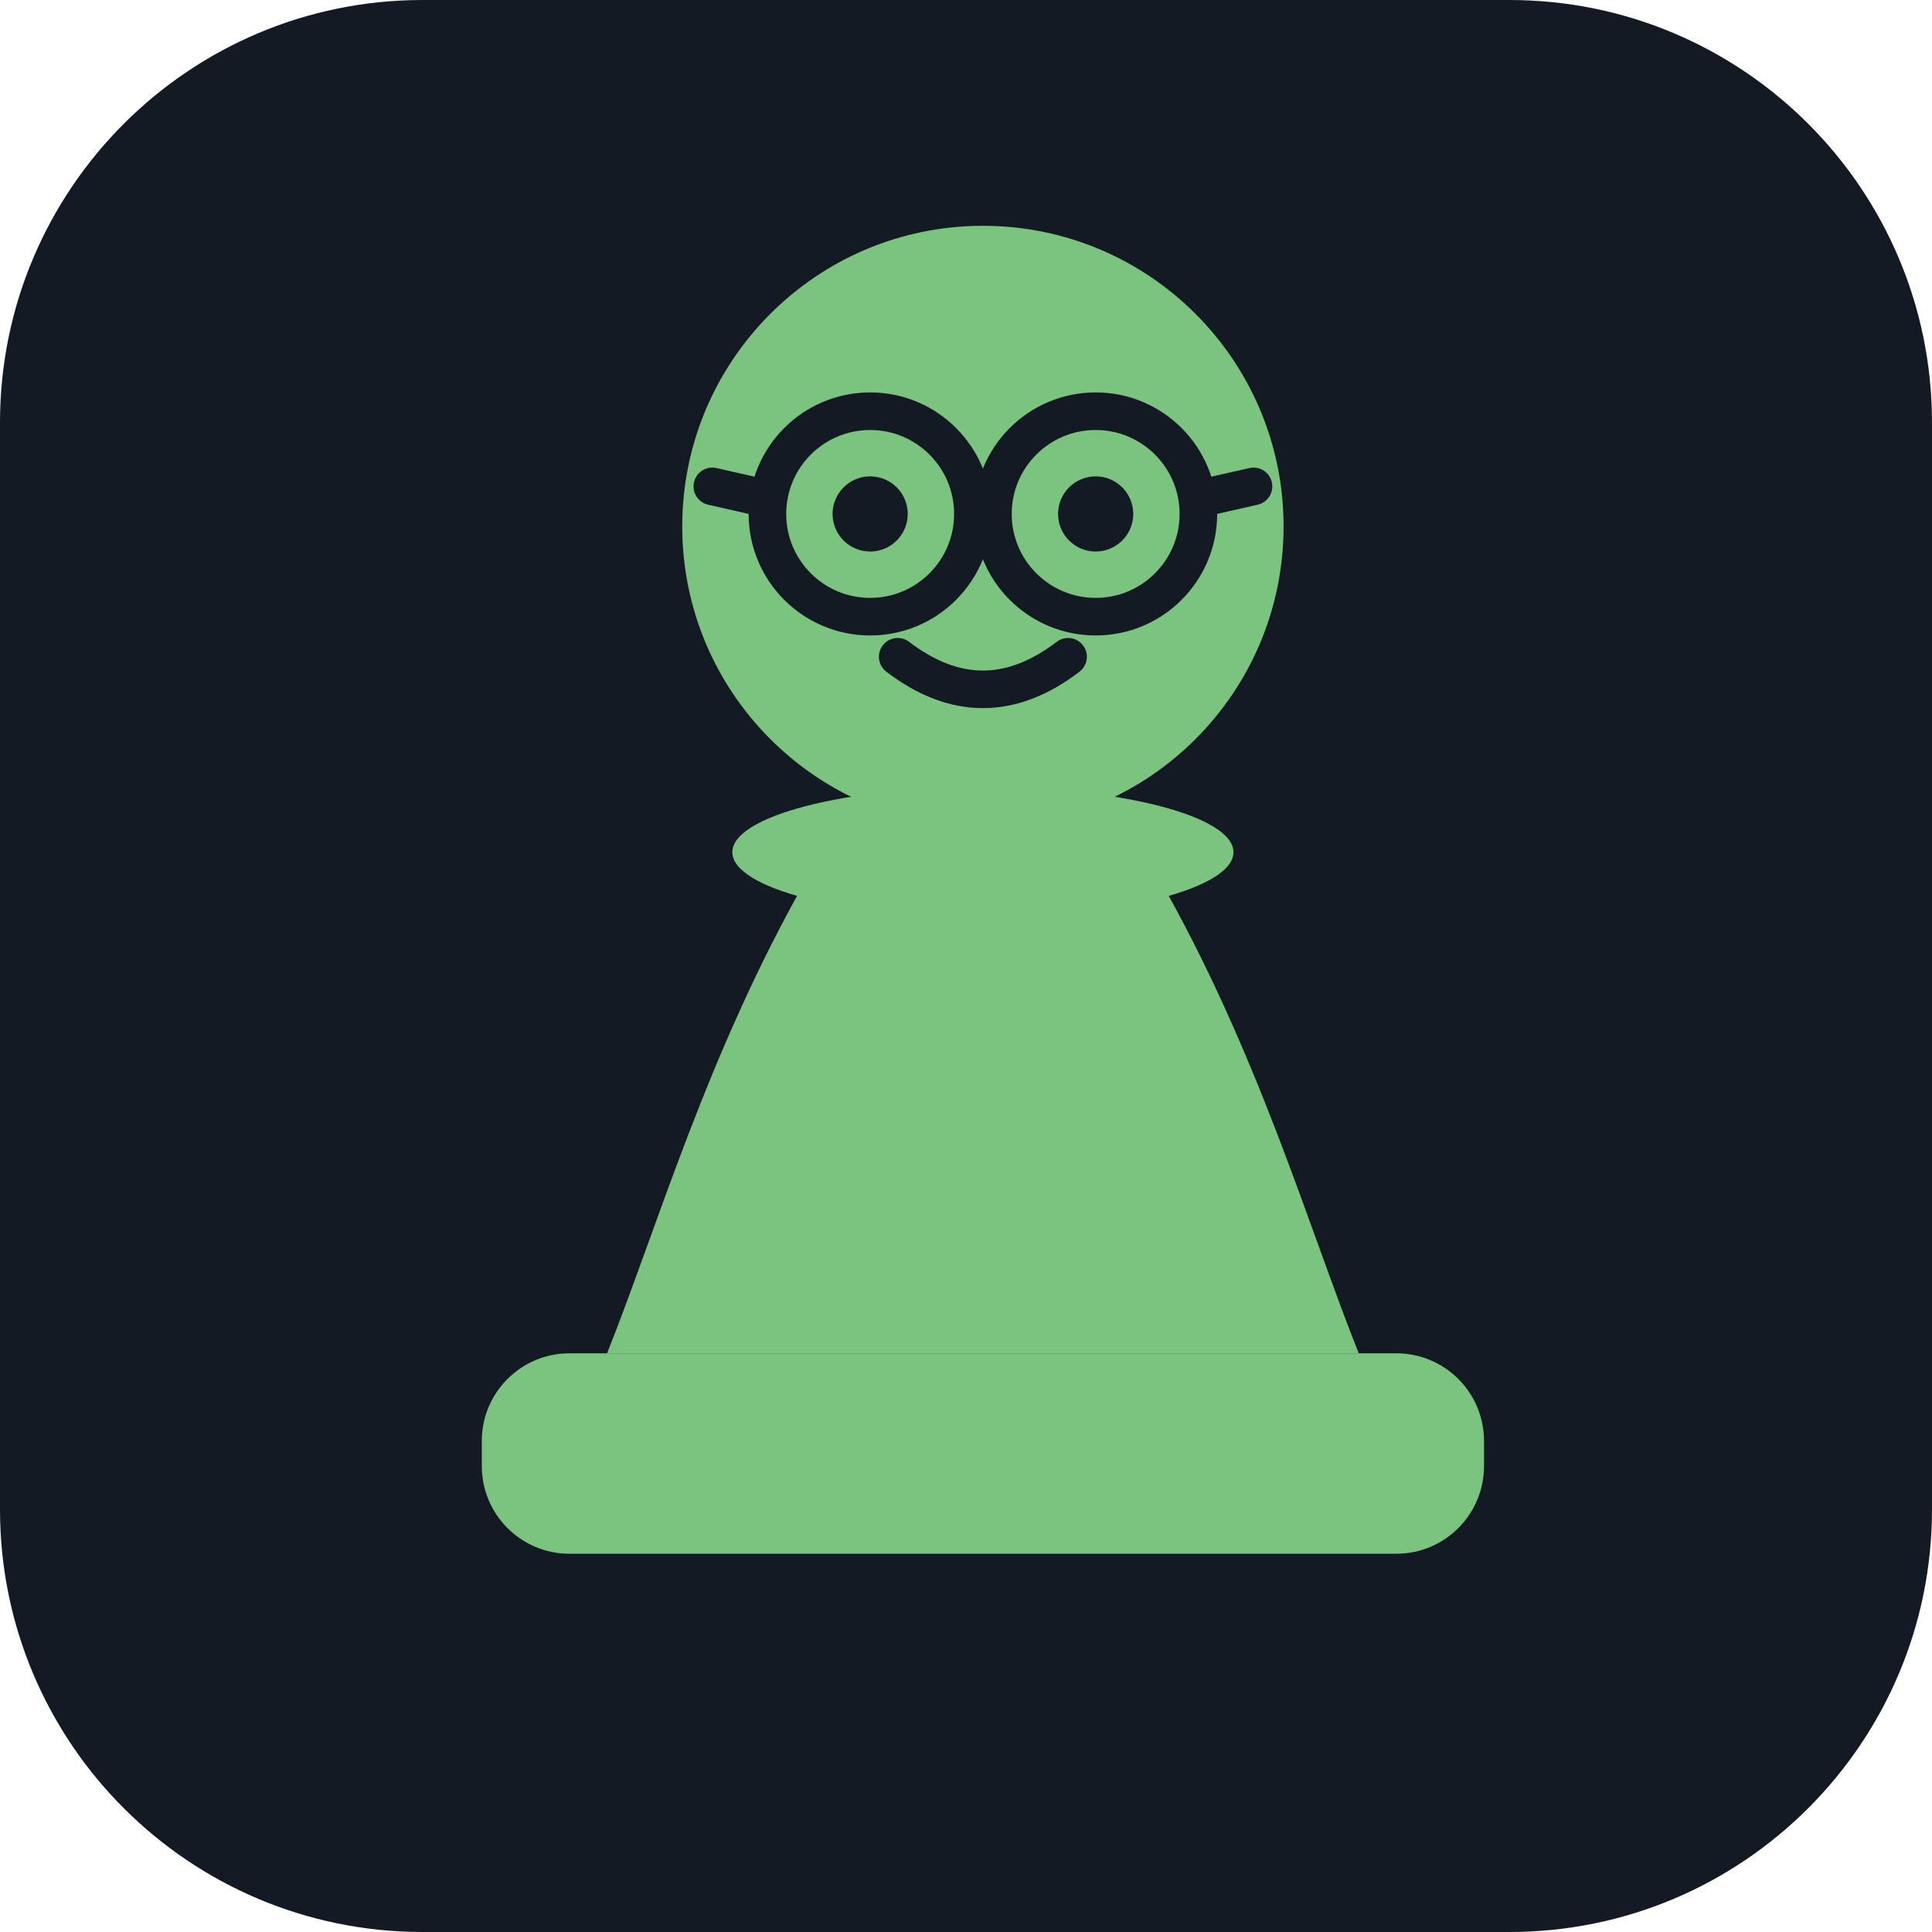
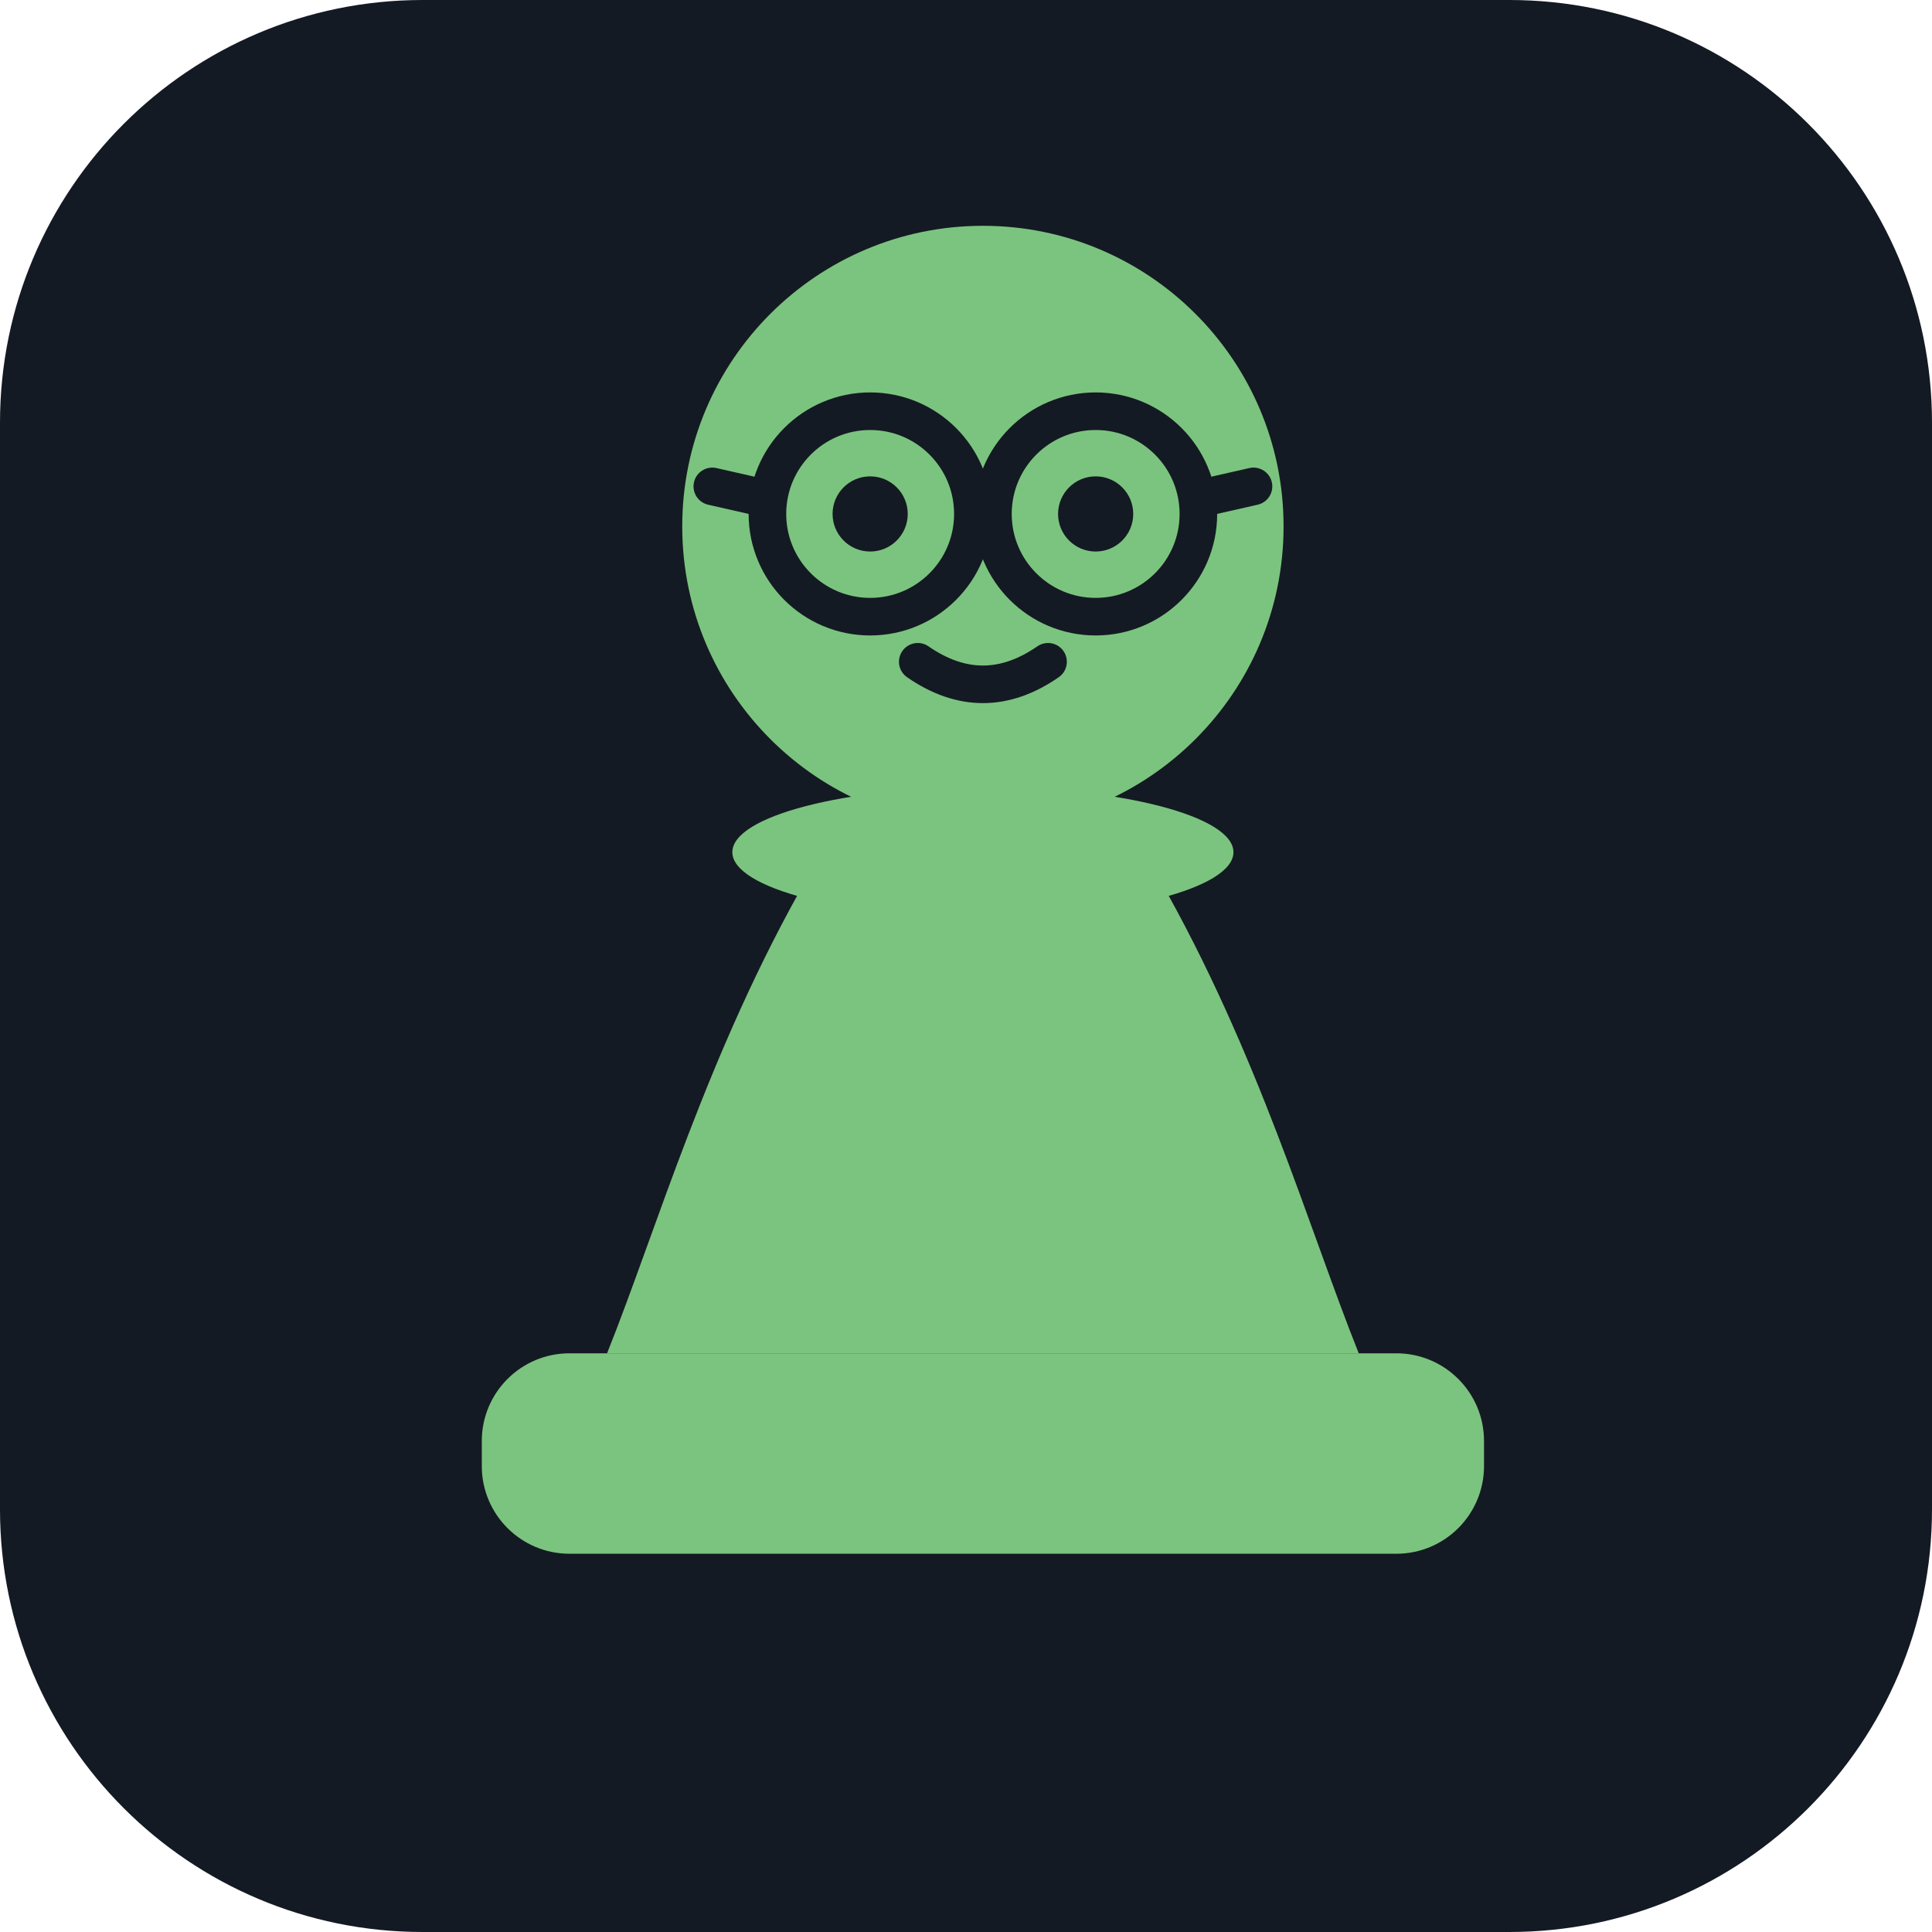
<svg xmlns="http://www.w3.org/2000/svg" viewBox="0 0 64 64">
  <rect width="64" height="64" rx="14" fill="#141a23" />
  <g transform="translate(6 2.5) scale(0.83)">
    <circle cx="32" cy="18" r="12" fill="#7bc47f" />
    <ellipse cx="32" cy="31" rx="10" ry="2.6" fill="#7bc47f" />
    <path d="M25 32 C21 39 19 46 17 51 L47 51 C45 46 43 39 39 32 Z" fill="#7bc47f" />
    <rect x="12" y="51" width="40" height="8" rx="3.5" fill="#7bc47f" />
    <g fill="#141a23">
      <circle cx="27.5" cy="17.5" r="1.5" />
      <circle cx="36.5" cy="17.5" r="1.5" />
    </g>
    <g fill="none" stroke="#141a23" stroke-width="1.5" stroke-linecap="round">
      <circle cx="27.5" cy="17.5" r="4.1" />
      <circle cx="36.5" cy="17.5" r="4.1" />
      <path d="M31.6 16.9 L32.4 16.9" />
      <path d="M23.4 16.9 L21.2 16.4" />
      <path d="M40.6 16.9 L42.8 16.4" />
-       <path d="M28.6 23.2 Q32 25.8 35.4 23.2" />
+       <path d="M29.4 23.4 Q32 25.2 34.6 23.4" />
    </g>
  </g>
</svg>
